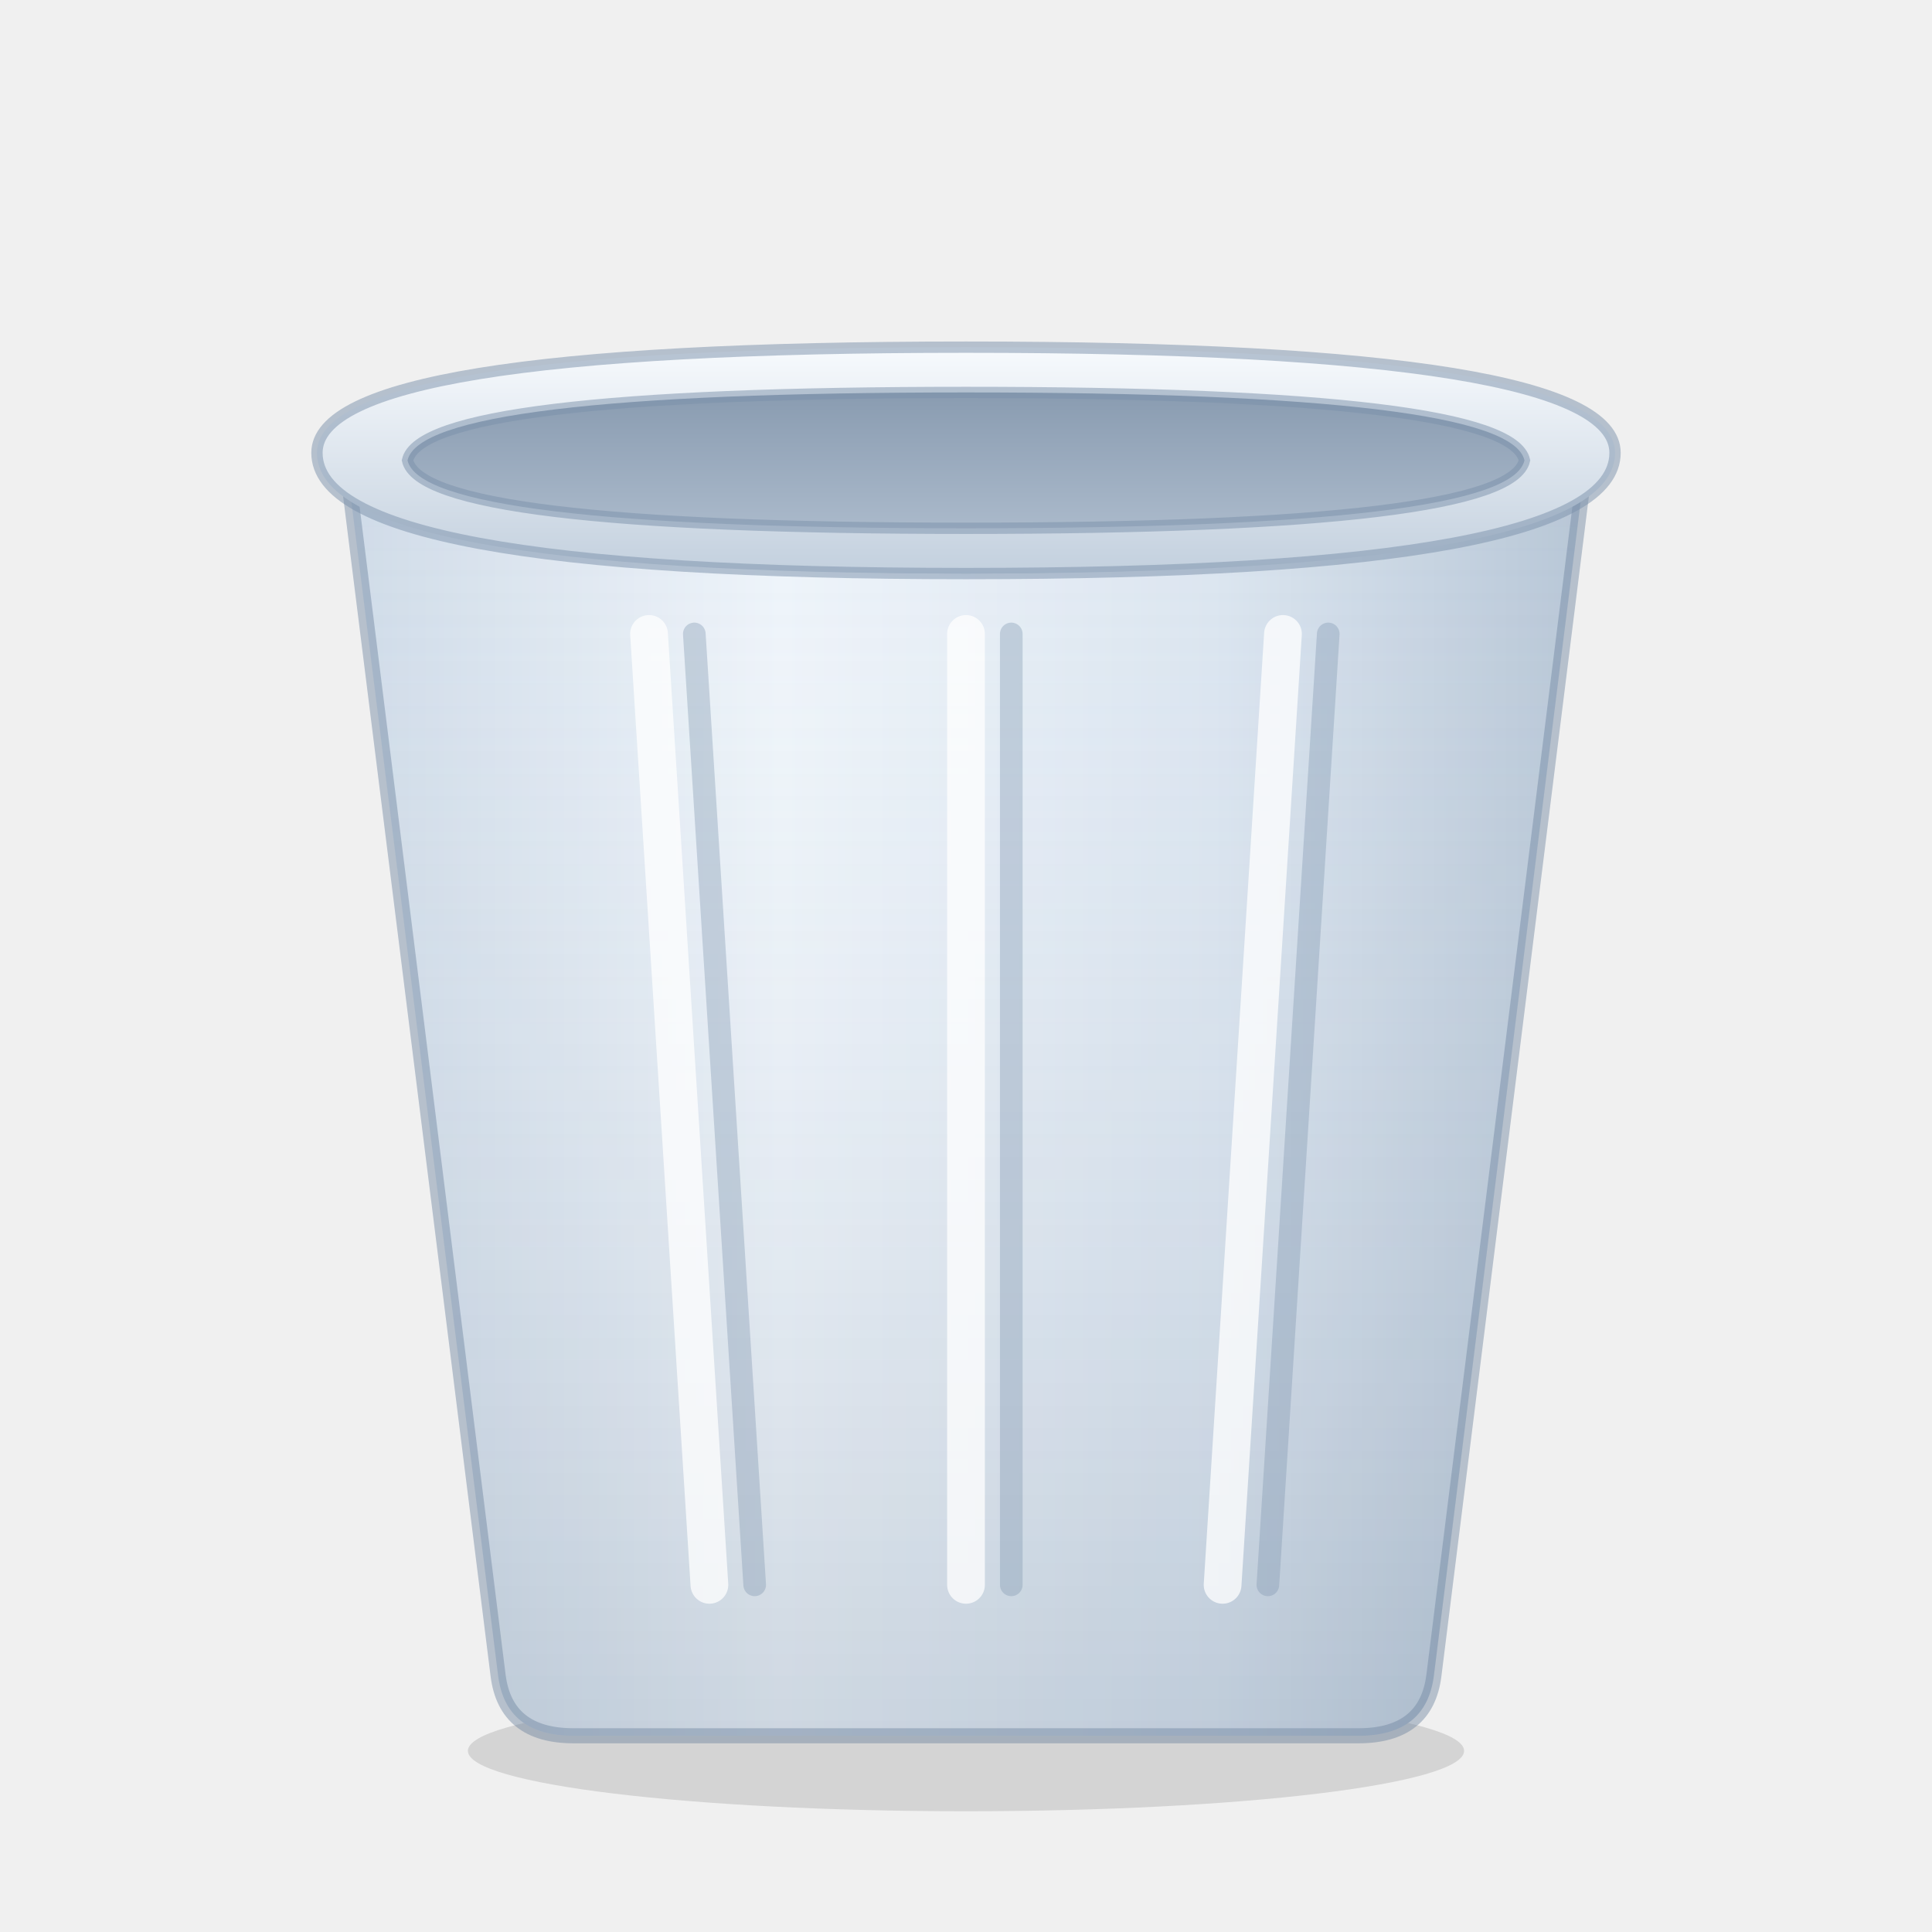
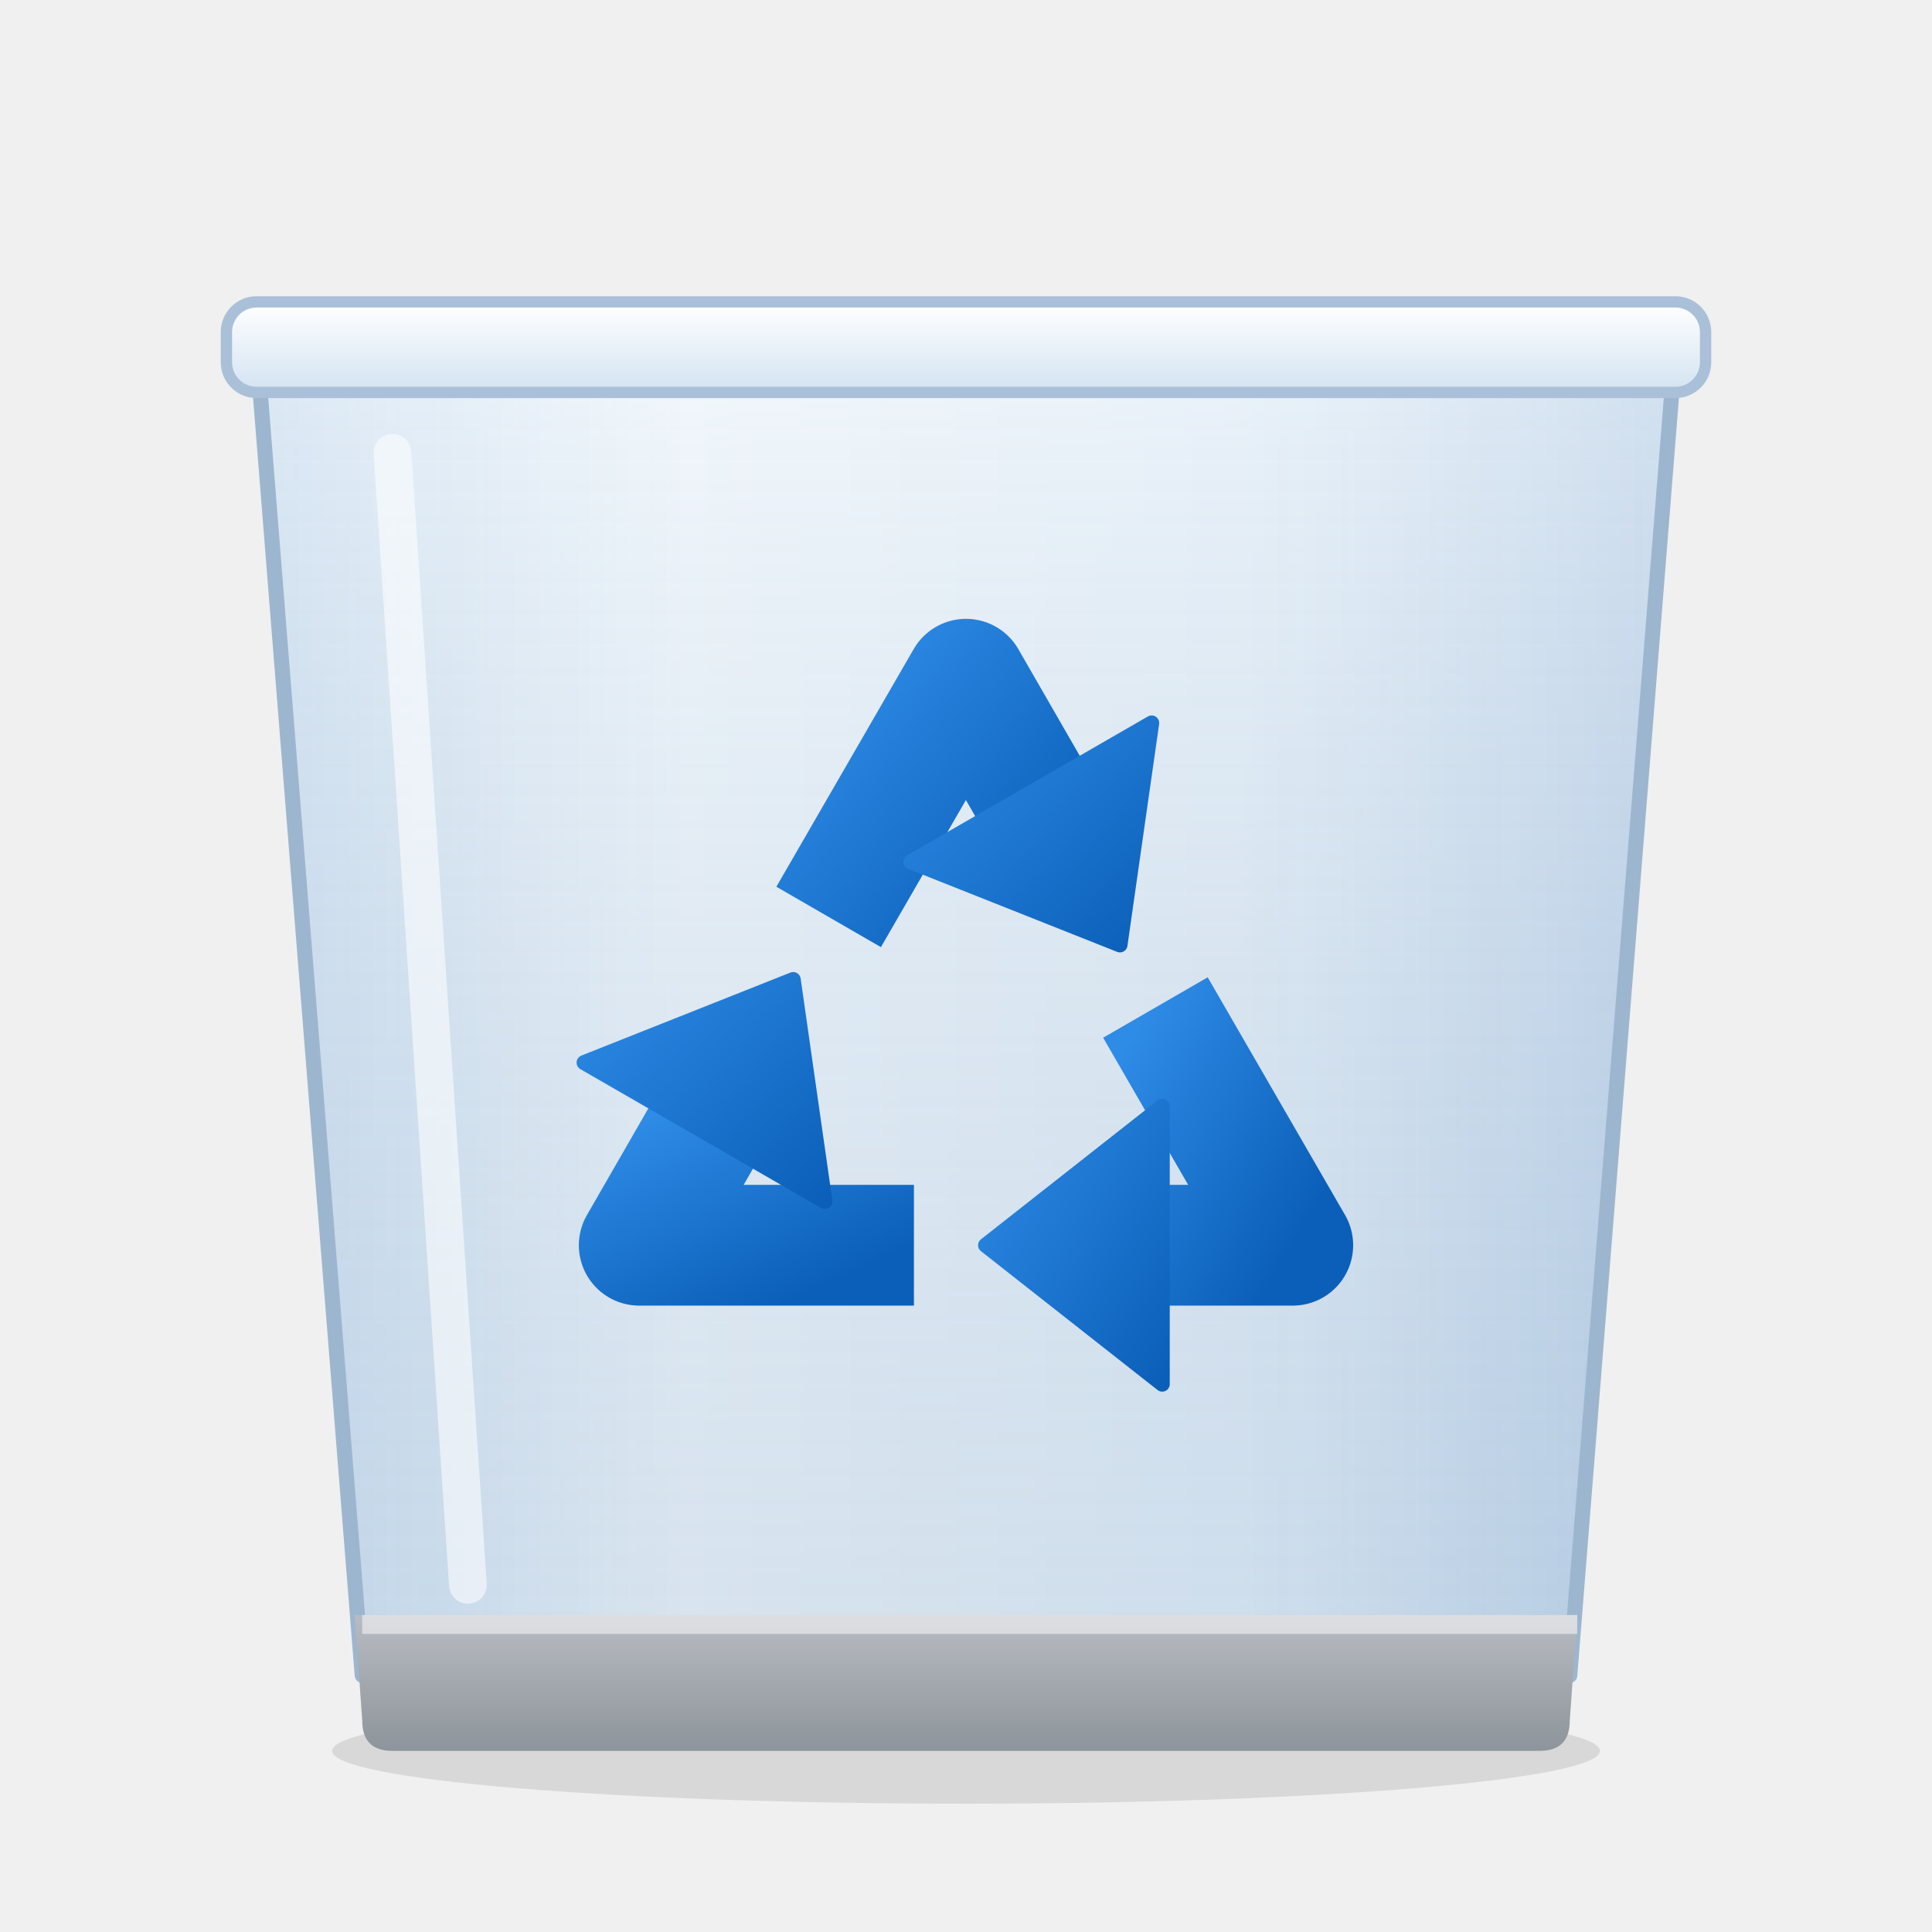
<svg xmlns="http://www.w3.org/2000/svg" width="256" height="256" viewBox="0 0 256 256">
  <defs>
-     <linearGradient id="body" x1="0" y1="0" x2="1" y2="0">
-       <stop offset="0" stop-color="#cfdbe8" />
-       <stop offset="0.35" stop-color="#eef4fa" />
-       <stop offset="0.7" stop-color="#dbe5f0" />
-       <stop offset="1" stop-color="#b7c6d6" />
+     <linearGradient id="glass" x1="0" y1="0" x2="1" y2="0">
+       <stop offset="0" stop-color="#C9DDF0" stop-opacity="0.95" />
+       <stop offset="0.3" stop-color="#EAF4FC" stop-opacity="0.82" />
+       <stop offset="0.7" stop-color="#DCEBF8" stop-opacity="0.82" />
+       <stop offset="1" stop-color="#B9D0E8" stop-opacity="0.95" />
    </linearGradient>
-     <linearGradient id="shade" x1="0" y1="0" x2="0" y2="1">
-       <stop offset="0" stop-color="#ffffff" stop-opacity="0" />
-       <stop offset="1" stop-color="#5a6f88" stop-opacity="0.22" />
+     <linearGradient id="glassShade" x1="0" y1="0" x2="0" y2="1">
+       <stop offset="0" stop-color="#FFFFFF" stop-opacity="0.35" />
+       <stop offset="1" stop-color="#7F9DBD" stop-opacity="0.18" />
    </linearGradient>
    <linearGradient id="rim" x1="0" y1="0" x2="0" y2="1">
-       <stop offset="0" stop-color="#f7fafd" />
-       <stop offset="1" stop-color="#c3d0de" />
+       <stop offset="0" stop-color="#FFFFFF" />
+       <stop offset="1" stop-color="#D3E3F2" />
    </linearGradient>
-     <linearGradient id="inside" x1="0" y1="0" x2="0" y2="1">
-       <stop offset="0" stop-color="#8295ab" />
-       <stop offset="1" stop-color="#b5c3d3" />
+     <linearGradient id="foot" x1="0" y1="0" x2="0" y2="1">
+       <stop offset="0" stop-color="#B8BCC2" />
+       <stop offset="1" stop-color="#8E949B" />
+     </linearGradient>
+     <linearGradient id="arrow" x1="0" y1="0" x2="1" y2="1">
+       <stop offset="0" stop-color="#2E8BE6" />
+       <stop offset="1" stop-color="#0B5FB8" />
+     </linearGradient>
+     <linearGradient id="paper" x1="0" y1="0" x2="1" y2="1">
+       <stop offset="0" stop-color="#FFFFFF" />
+       <stop offset="1" stop-color="#E4E8EE" />
    </linearGradient>
  </defs>
-   <ellipse cx="128" cy="232" rx="66" ry="8" fill="#000000" opacity="0.12" />
-   <path d="M46 62 H210 L190 222 Q189 230 180 230 H76 Q67 230 66 222 Z" fill="url(#body)" />
-   <path d="M46 62 H210 L190 222 Q189 230 180 230 H76 Q67 230 66 222 Z" fill="url(#shade)" />
-   <g stroke="#ffffff" stroke-opacity="0.75" stroke-width="5" stroke-linecap="round" fill="none">
-     <path d="M86 84 L94 210" />
-     <path d="M128 84 V210" />
-     <path d="M170 84 L162 210" />
-   </g>
-   <g stroke="#7d93ad" stroke-opacity="0.35" stroke-width="3" stroke-linecap="round" fill="none">
-     <path d="M92 84 L100 210" />
-     <path d="M134 84 V210" />
-     <path d="M176 84 L168 210" />
-   </g>
-   <path d="M46 62 H210 L190 222 Q189 230 180 230 H76 Q67 230 66 222 Z" fill="none" stroke="#6f86a1" stroke-opacity="0.45" stroke-width="2" />
-   <ellipse cx="128" cy="62" rx="82" ry="14" fill="url(#inside)" />
-   <path d="M42 60 Q42 46 128 46 Q214 46 214 60 Q214 76 128 76 Q42 76 42 60 Z M54 61 Q56 70 128 70 Q200 70 202 61 Q200 52 128 52 Q56 52 54 61 Z" fill="url(#rim)" fill-rule="evenodd" stroke="#7a90aa" stroke-opacity="0.5" stroke-width="1.5" />
+   <clipPath id="inside">
+     <path d="M 34 46 L 222 46 L 208 222 L 48 222 Z" />
+   </clipPath>
+   <ellipse cx="128" cy="232" rx="84" ry="7" fill="#000000" opacity="0.10" />
+   <path d="M 34 46 L 222 46 L 208 222 L 48 222 Z" fill="url(#glass)" />
+   <path d="M 34 46 L 222 46 L 208 222 L 48 222 Z" fill="url(#glassShade)" />
+   <path d="M 52 60 L 62 210" stroke="#FFFFFF" stroke-opacity="0.55" stroke-width="5" stroke-linecap="round" />
+   <path d="M 34 46 L 222 46 L 208 222 L 48 222 Z" fill="none" stroke="#9DB6CF" stroke-width="2" stroke-linejoin="round" />
+   <rect x="30" y="40" width="196" height="12" rx="4" fill="url(#rim)" stroke="#A9C0D8" stroke-width="1.5" />
+   <path d="M 47 214 L 209 214 L 208 228 Q 208 232 204 232 L 52 232 Q 48 232 48 228 Z" fill="url(#foot)" />
+   <rect x="48" y="214" width="161" height="2.5" fill="#FFFFFF" opacity="0.5" />
+   <path d="M 153.1 133.5 L 171.3 165.0 L 152.2 165.0" fill="none" stroke="url(#arrow)" stroke-width="16" stroke-linejoin="round" />
+   <polygon points="154.0,146.6 130.6,165.0 154.0,183.4" fill="url(#arrow)" stroke="url(#arrow)" stroke-width="2" stroke-linejoin="round" />
+   <path d="M 121.1 165.0 L 84.7 165.0 L 94.2 148.5" fill="none" stroke="url(#arrow)" stroke-width="16" stroke-linejoin="round" />
+   <polygon points="109.3,159.2 105.1,129.8 77.4,140.8" fill="url(#arrow)" stroke="url(#arrow)" stroke-width="2" stroke-linejoin="round" />
+   <path d="M 109.8 121.5 L 128.0 90.0 L 137.5 106.5" fill="none" stroke="url(#arrow)" stroke-width="16" stroke-linejoin="round" />
+   <polygon points="120.7,114.2 148.4,125.2 152.6,95.8" fill="url(#arrow)" stroke="url(#arrow)" stroke-width="2" stroke-linejoin="round" />
</svg>
